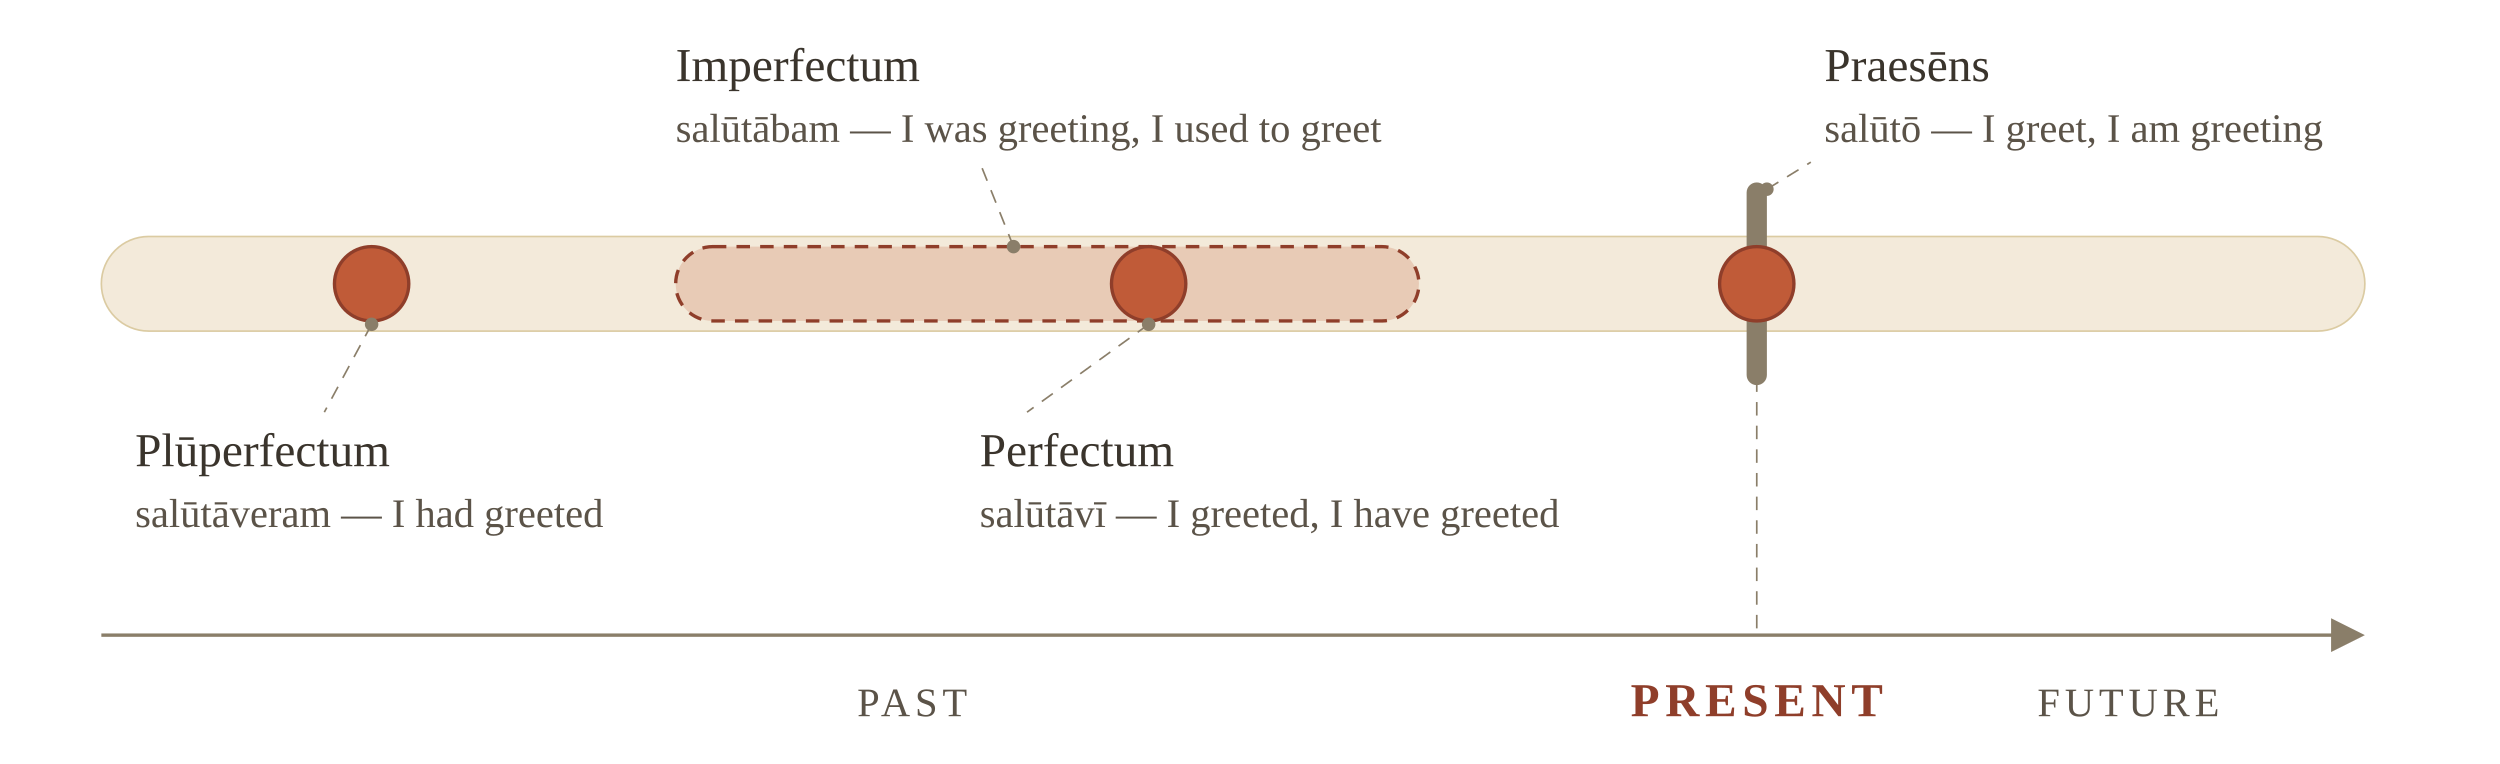
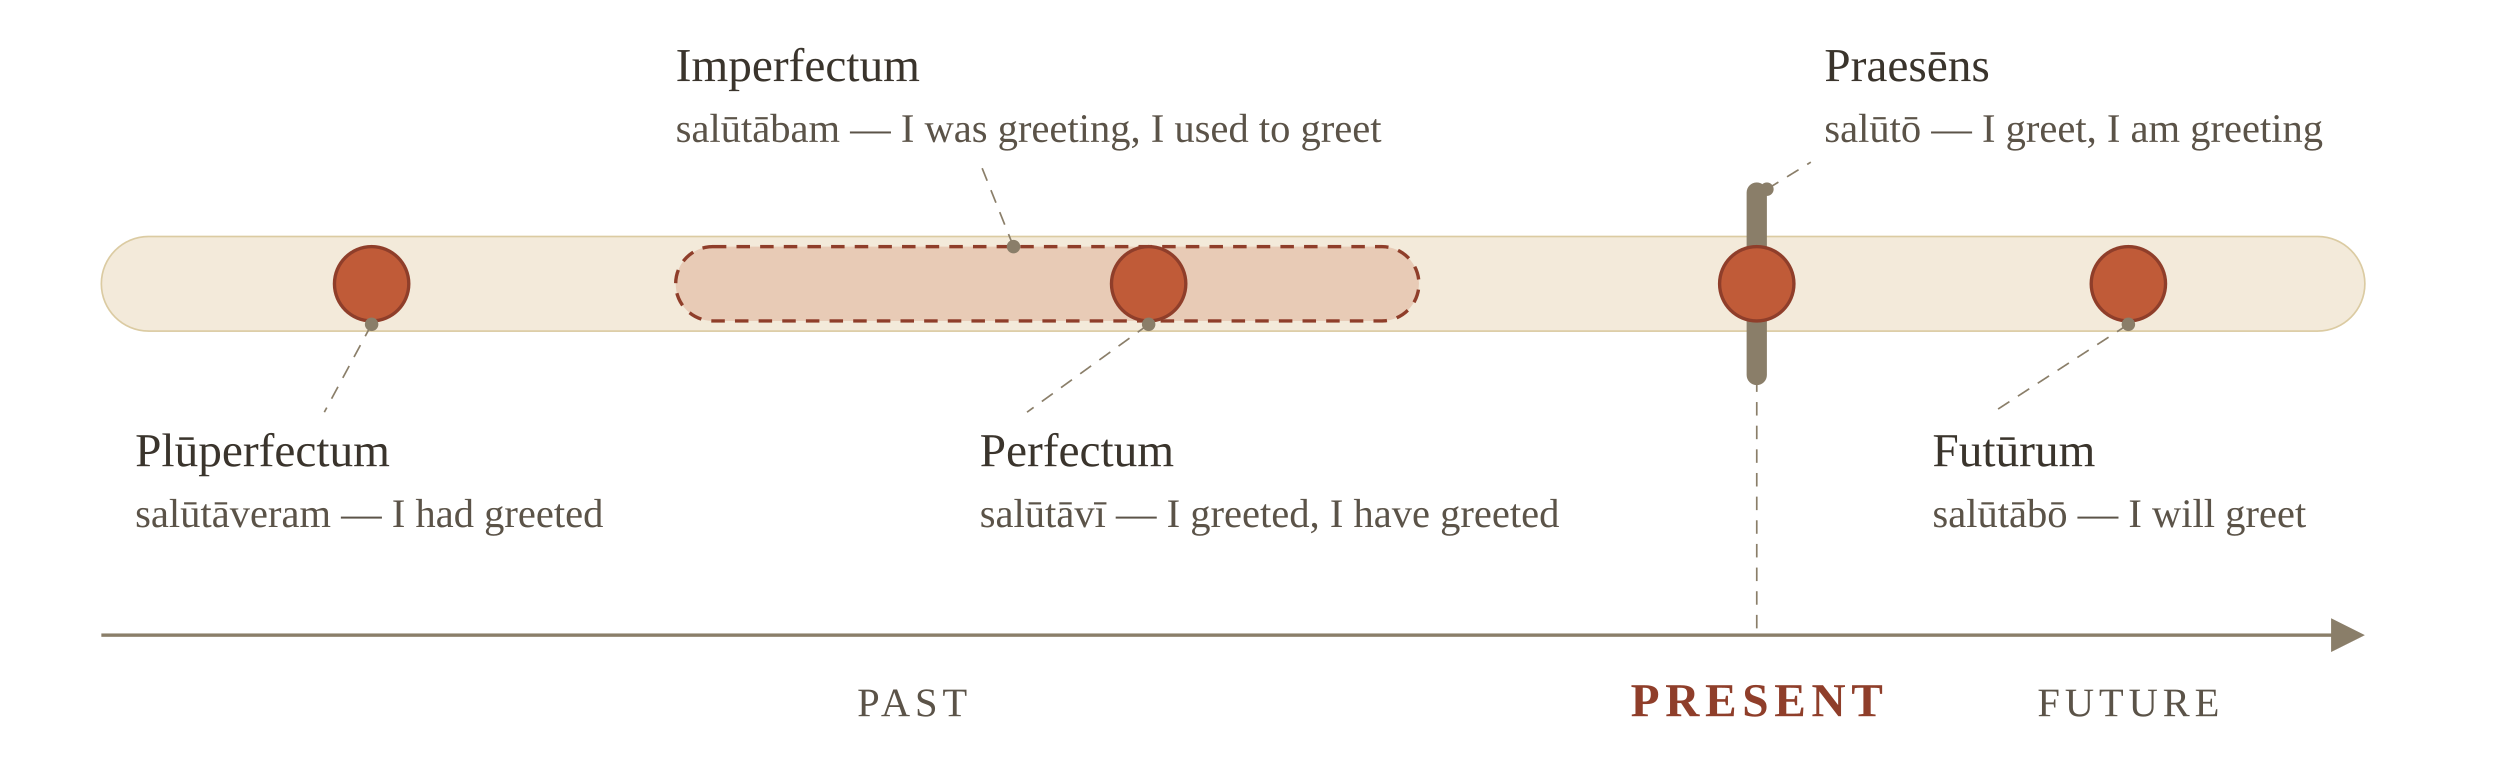
<svg xmlns="http://www.w3.org/2000/svg" width="100%" viewBox="0 80 740 226" role="img">
  <style>
	text { font-family: Georgia, "Times New Roman", serif; }
	.name { fill: #3a342c; font-size: 14px; font-weight: 500; }
	.sub { fill: #5b5348; font-size: 12px; }
	.marker { fill: #5b5348; font-size: 12px; letter-spacing: 0.12em; text-anchor: middle; }
	.now { fill: #8f3e2a; font-size: 14px; font-weight: 600; letter-spacing: 0.12em; text-anchor: middle; }
	.leader { fill: none; stroke: #8a7e69; stroke-width: 0.5px; stroke-dasharray: 4px 3px; }
	.dot { fill: #8a7e69; }
	.pebble { fill: #c05b38; stroke: #8f3e2a; stroke-width: 1px; }
</style>
  <rect x="30" y="150" width="670" height="28" rx="14" fill="#f3eada" stroke="#dbcba2" stroke-width="0.5" />
  <rect x="200" y="153" width="220" height="22" rx="11" fill="#c05b38" fill-opacity="0.22" stroke="#8f3e2a" stroke-width="1" stroke-dasharray="4 3" />
  <line x1="520" y1="192" x2="520" y2="268" class="leader" />
  <rect x="517" y="134" width="6" height="60" rx="3" fill="#8a7e69" />
  <circle cx="110" cy="164" r="11" class="pebble" />
  <circle cx="340" cy="164" r="11" class="pebble" />
  <circle cx="520" cy="164" r="11" class="pebble" />
+   <circle cx="630" cy="164" r="11" class="pebble" />
  <g>
    <line x1="300" y1="153" x2="290" y2="128" class="leader" />
    <circle cx="300" cy="153" r="2" class="dot" />
    <text x="200" y="104" class="name">Imperfectum</text>
    <text x="200" y="122" class="sub">salūtābam — I was greeting, I used to greet</text>
  </g>
  <g>
    <line x1="523" y1="136" x2="536" y2="128" class="leader" />
    <circle cx="523" cy="136" r="2" class="dot" />
    <text x="540" y="104" class="name">Praesēns</text>
    <text x="540" y="122" class="sub">salūtō — I greet, I am greeting</text>
  </g>
  <g>
    <line x1="110" y1="176" x2="96" y2="202" class="leader" />
    <circle cx="110" cy="176" r="2" class="dot" />
    <text x="40" y="218" class="name">Plūperfectum</text>
    <text x="40" y="236" class="sub">salūtāveram — I had greeted</text>
  </g>
  <g>
    <line x1="340" y1="176" x2="304" y2="202" class="leader" />
    <circle cx="340" cy="176" r="2" class="dot" />
    <text x="290" y="218" class="name">Perfectum</text>
    <text x="290" y="236" class="sub">salūtāvī — I greeted, I have greeted</text>
  </g>
+   <g>
+     <line x1="630" y1="176" x2="590" y2="202" class="leader" />
+     <circle cx="630" cy="176" r="2" class="dot" />
+     <text x="572" y="218" class="name">Futūrum</text>
+     <text x="572" y="236" class="sub">salūtābō — I will greet</text>
+   </g>
  <line x1="30" y1="268" x2="694" y2="268" stroke="#8a7e69" stroke-width="1" />
  <path d="M 700 268 L 690 263 L 690 273 Z" fill="#8a7e69" />
  <text x="270" y="292" class="marker">PAST</text>
  <text x="520" y="292" class="now">PRESENT</text>
  <text x="630" y="292" class="marker">FUTURE</text>
</svg>
